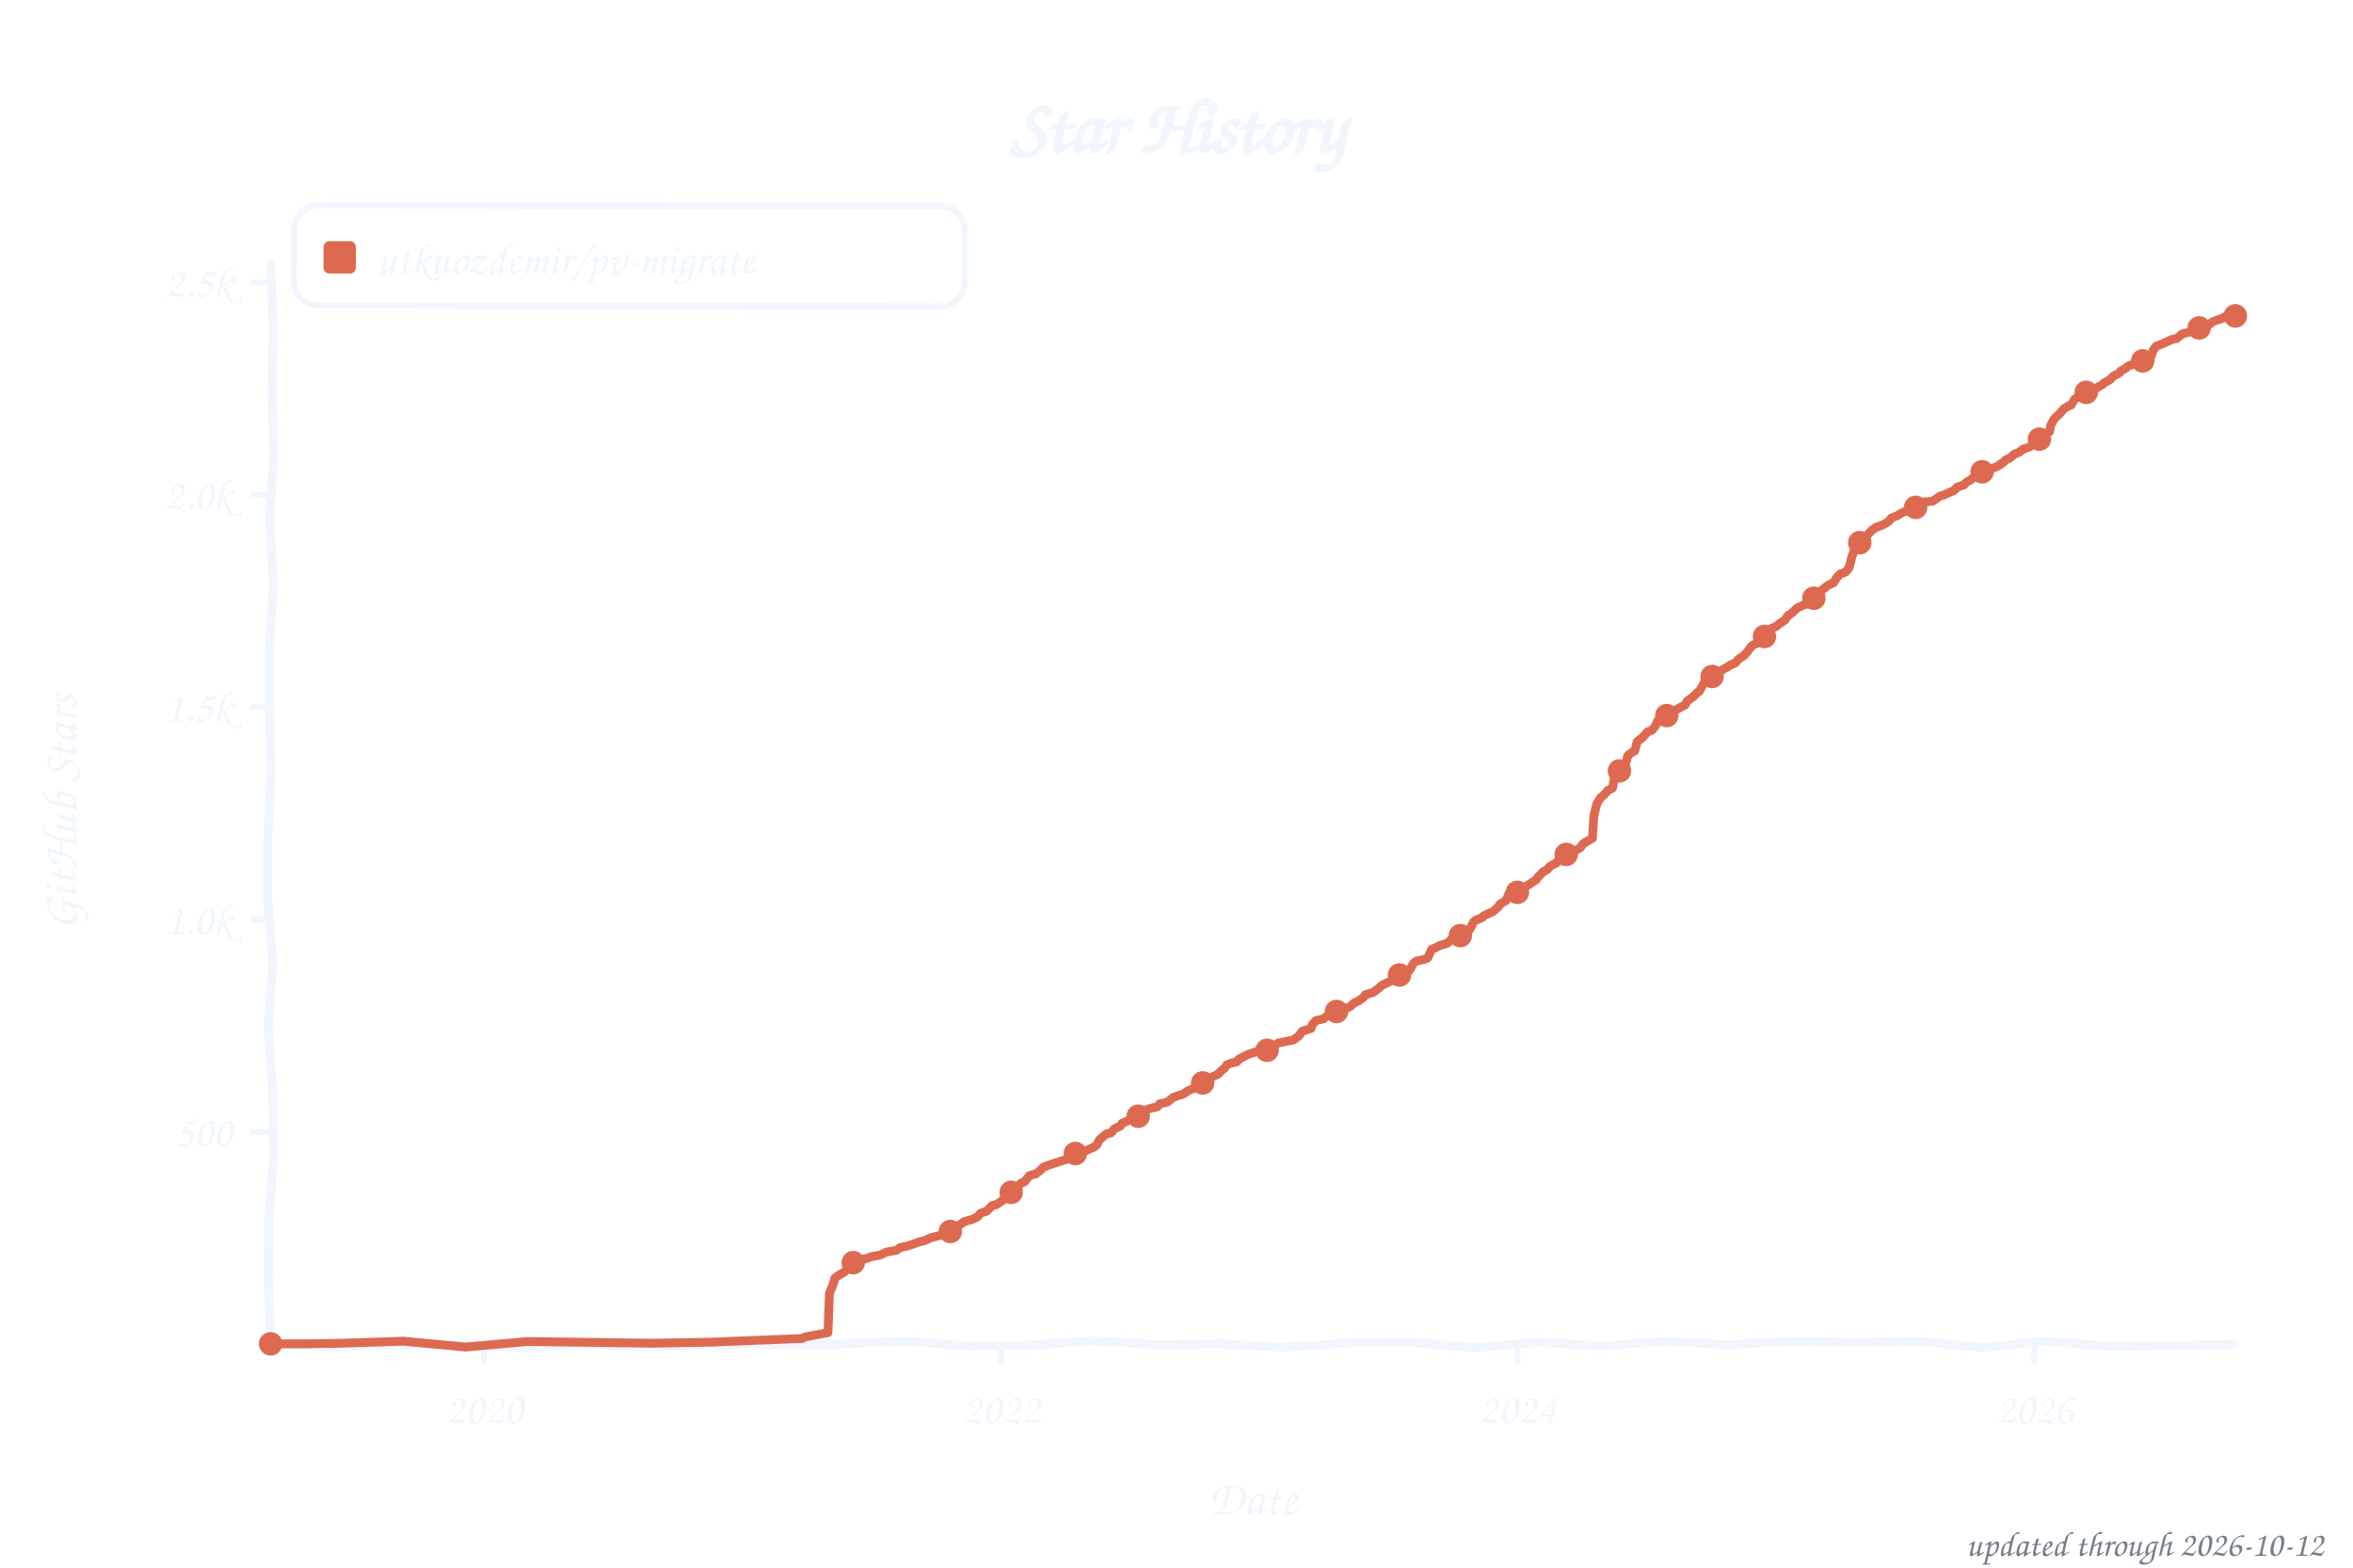
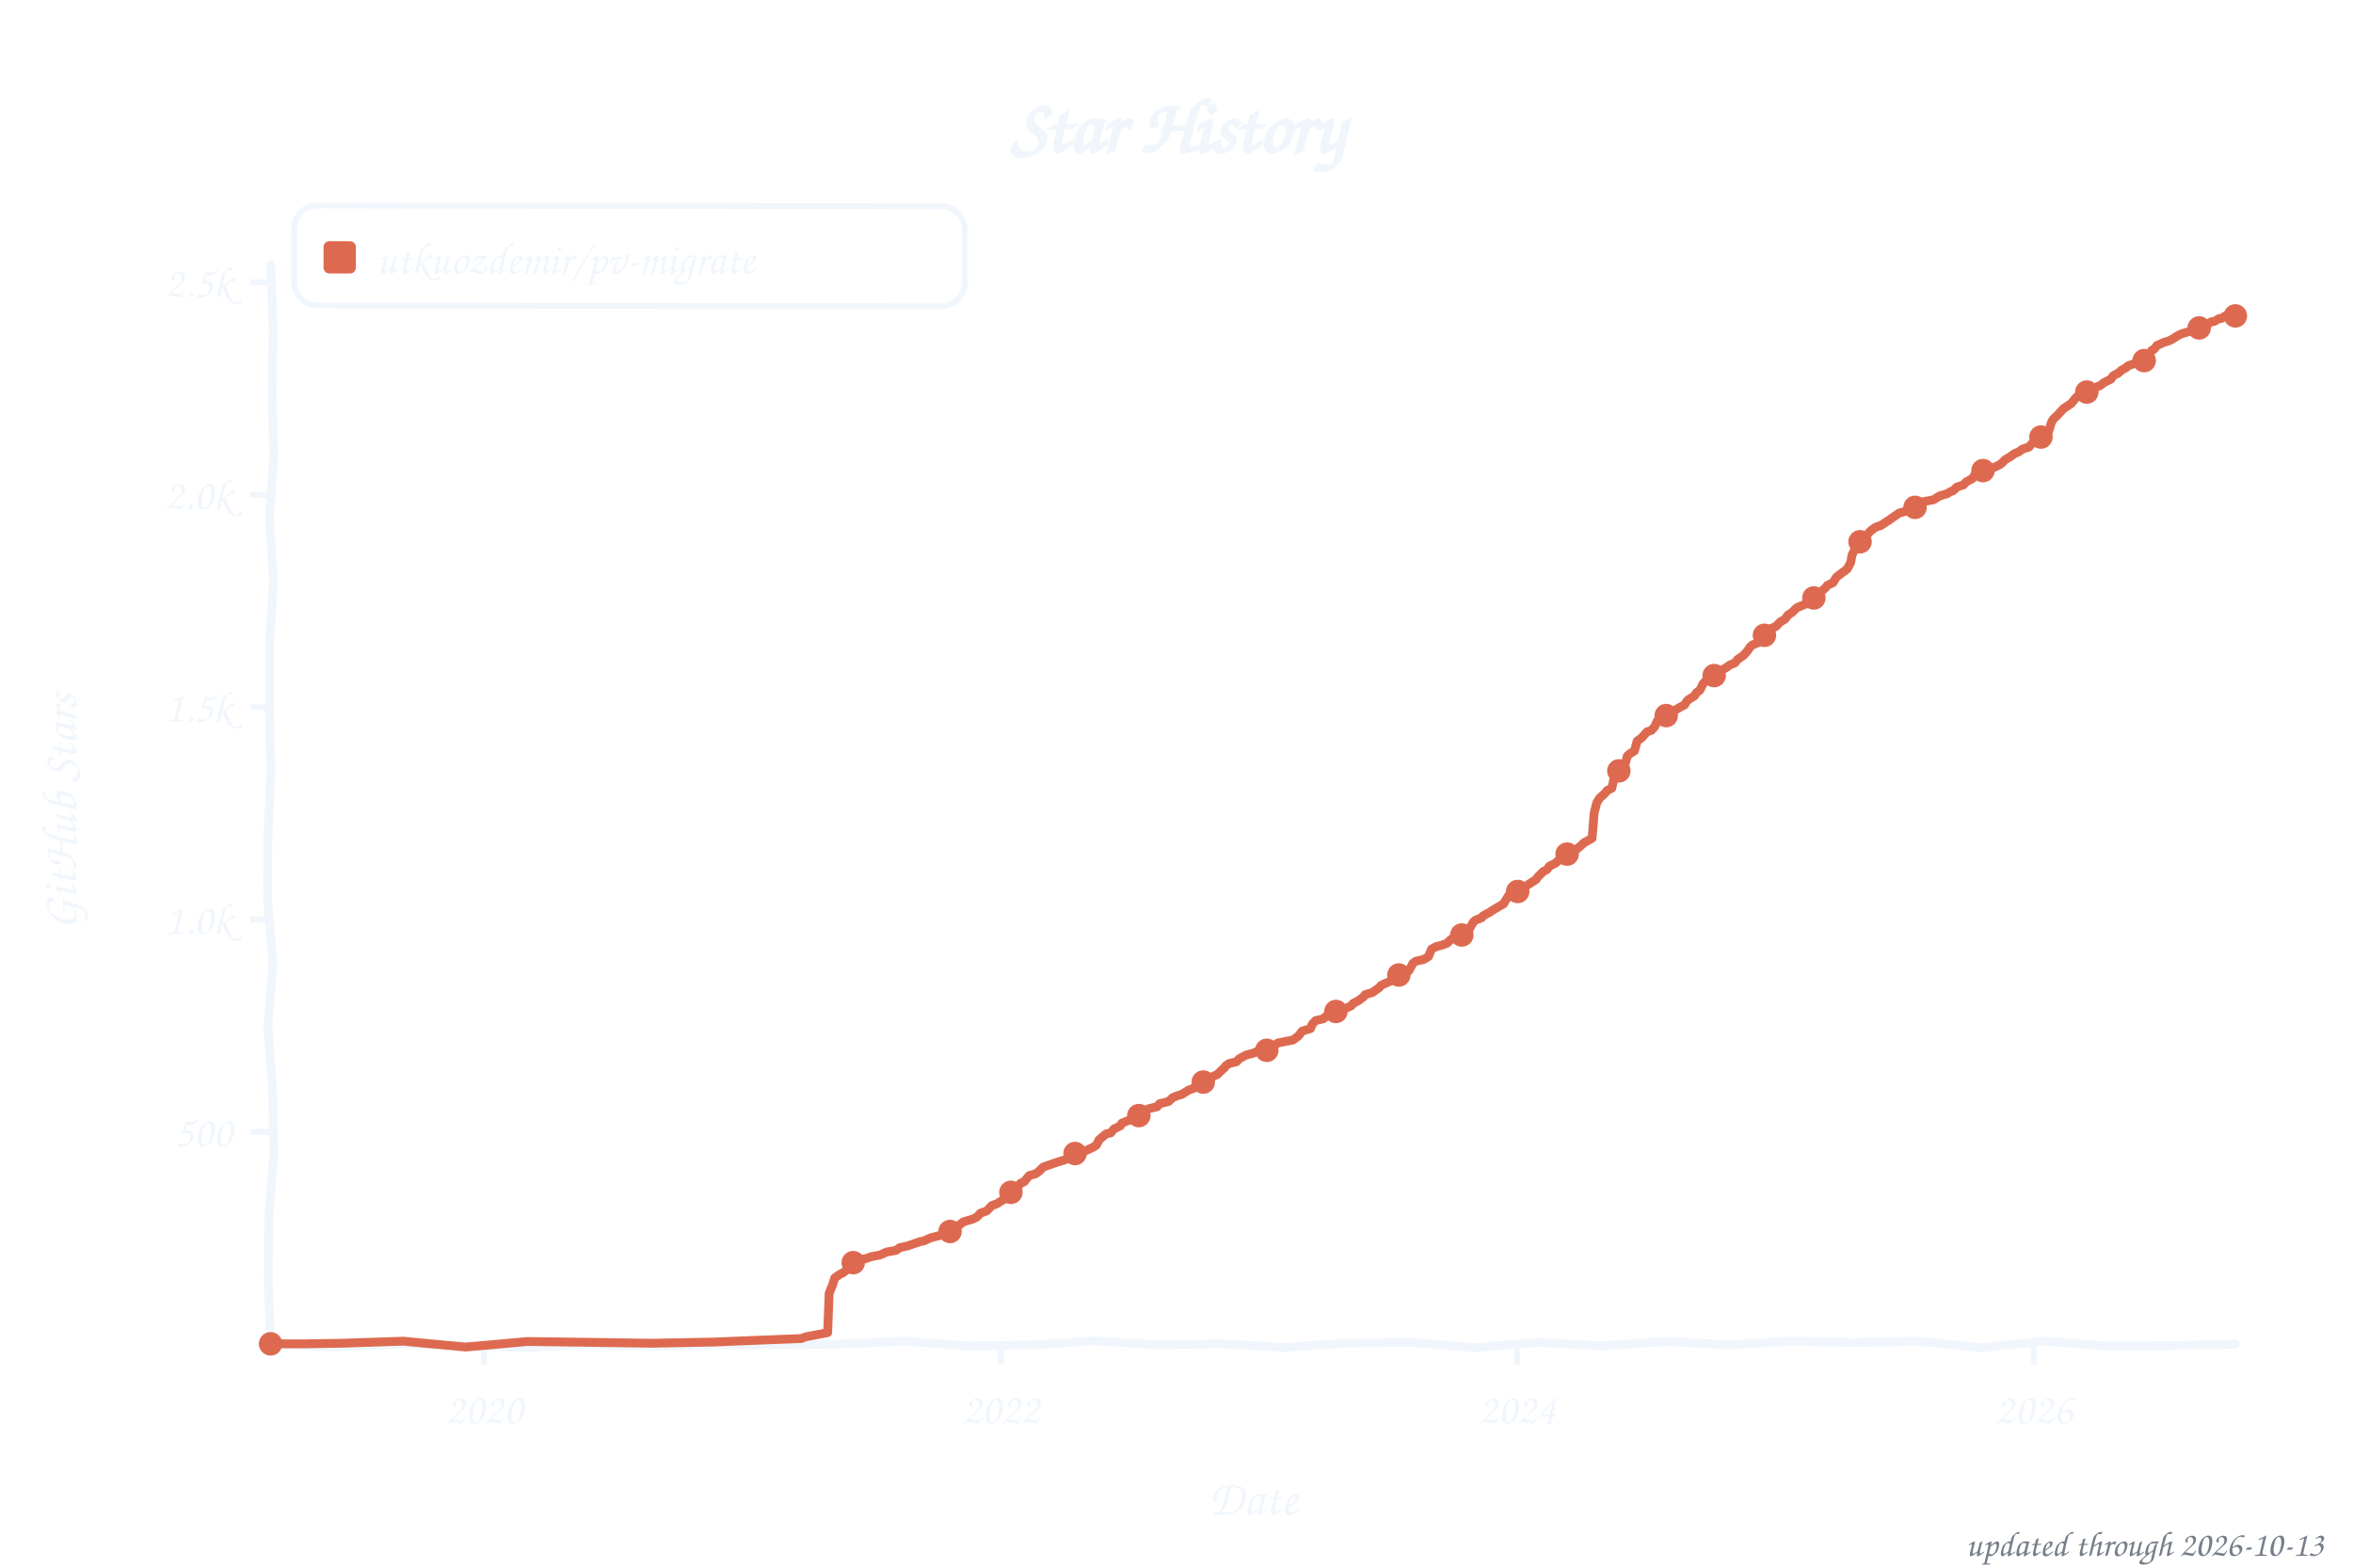
<svg xmlns="http://www.w3.org/2000/svg" width="800" height="533" viewBox="0 0 800 533" role="img" aria-label="Star history of utkuozdemir/pv-migrate">
  <style>text{font-family:"Comic Sans MS","Chalkboard SE","Comic Neue","Marker Felt",cursive}</style>
  <text x="400" y="52" font-size="26" font-weight="bold" text-anchor="middle" fill="#f0f6fc">Star History</text>
  <rect x="100" y="70" width="228" height="34" rx="8" fill="none" stroke="#f0f6fc" stroke-width="2" transform="rotate(0.09 214 87)" />
  <rect x="110" y="82" width="11" height="11" rx="2" fill="#dd6a50" />
  <text x="128" y="93" font-size="15" fill="#f0f6fc" textLength="189" lengthAdjust="spacingAndGlyphs">utkuozdemir/pv-migrate</text>
  <line x1="85" y1="384.8" x2="92" y2="384.8" stroke="#f0f6fc" stroke-width="2" />
  <text x="79" y="389.8" font-size="15" text-anchor="end" fill="#f0f6fc">500</text>
  <line x1="85" y1="312.6" x2="92" y2="312.6" stroke="#f0f6fc" stroke-width="2" />
  <text x="79" y="317.6" font-size="15" text-anchor="end" fill="#f0f6fc">1.0k</text>
  <line x1="85" y1="240.4" x2="92" y2="240.4" stroke="#f0f6fc" stroke-width="2" />
  <text x="79" y="245.4" font-size="15" text-anchor="end" fill="#f0f6fc">1.5k</text>
  <line x1="85" y1="168.2" x2="92" y2="168.2" stroke="#f0f6fc" stroke-width="2" />
  <text x="79" y="173.2" font-size="15" text-anchor="end" fill="#f0f6fc">2.0k</text>
  <line x1="85" y1="96.0" x2="92" y2="96.0" stroke="#f0f6fc" stroke-width="2" />
  <text x="79" y="101.0" font-size="15" text-anchor="end" fill="#f0f6fc">2.5k</text>
  <line x1="164.6" y1="457" x2="164.6" y2="464" stroke="#f0f6fc" stroke-width="2" />
  <text x="164.6" y="484" font-size="15" text-anchor="middle" fill="#f0f6fc">2020</text>
-   <line x1="340.4" y1="457" x2="340.4" y2="464" stroke="#f0f6fc" stroke-width="2" />
-   <text x="340.4" y="484" font-size="15" text-anchor="middle" fill="#f0f6fc">2022</text>
-   <line x1="515.9" y1="457" x2="515.9" y2="464" stroke="#f0f6fc" stroke-width="2" />
-   <text x="515.9" y="484" font-size="15" text-anchor="middle" fill="#f0f6fc">2024</text>
-   <line x1="691.7" y1="457" x2="691.7" y2="464" stroke="#f0f6fc" stroke-width="2" />
-   <text x="691.7" y="484" font-size="15" text-anchor="middle" fill="#f0f6fc">2026</text>
+   <line x1="340.3" y1="457" x2="340.3" y2="464" stroke="#f0f6fc" stroke-width="2" />
+   <text x="340.3" y="484" font-size="15" text-anchor="middle" fill="#f0f6fc">2022</text>
+   <line x1="515.8" y1="457" x2="515.8" y2="464" stroke="#f0f6fc" stroke-width="2" />
+   <text x="515.8" y="484" font-size="15" text-anchor="middle" fill="#f0f6fc">2024</text>
+   <line x1="691.5" y1="457" x2="691.5" y2="464" stroke="#f0f6fc" stroke-width="2" />
+   <text x="691.5" y="484" font-size="15" text-anchor="middle" fill="#f0f6fc">2026</text>
  <text x="426" y="515" font-size="17" text-anchor="middle" fill="#f0f6fc">Date</text>
  <text x="26" y="276" font-size="17" text-anchor="middle" fill="#f0f6fc" transform="rotate(-90 26 276)">GitHub Stars</text>
  <path d="M 92.0,90.0 L 92.9,111.6 L 92.5,133.2 L 93.1,154.8 L 91.6,176.4 L 93.0,197.9 L 91.6,219.5 L 91.6,241.1 L 92.1,262.7 L 91.1,284.3 L 91.0,305.9 L 92.8,327.5 L 91.1,349.1 L 92.7,370.6 L 93.1,392.2 L 91.4,413.8 L 91.2,435.4 L 92.0,457.0 L 113.5,458.0 L 135.1,457.0 L 156.6,457.5 L 178.2,458.2 L 199.7,457.0 L 221.3,457.8 L 242.8,457.2 L 264.4,457.2 L 285.9,457.0 L 307.5,456.0 L 329.0,457.6 L 350.6,457.3 L 372.1,455.9 L 393.7,457.2 L 415.2,456.9 L 436.8,458.1 L 458.3,456.6 L 479.9,456.4 L 501.4,458.2 L 523.0,456.4 L 544.5,457.6 L 566.1,456.1 L 587.6,457.2 L 609.2,456.0 L 630.7,456.5 L 652.3,456.0 L 673.8,458.2 L 695.4,456.0 L 716.9,457.7 L 738.5,457.5 L 760.0,457.0" fill="none" stroke="#f0f6fc" stroke-width="3" stroke-linecap="round" stroke-linejoin="round" />
-   <path d="M 92.0,456.9 L 104.0,456.9 L 116.0,456.7 L 137.2,456.0 L 158.3,458.0 L 179.4,456.1 L 200.5,456.4 L 221.6,456.7 L 242.8,456.3 L 257.2,455.7 L 272.6,455.1 L 274.0,454.5 L 281.5,453.1 L 282.0,439.7 L 283.2,436.8 L 283.9,434.5 L 285.6,433.3 L 286.8,432.7 L 287.7,431.9 L 288.7,429.6 L 291.6,428.4 L 294.2,428.0 L 296.2,427.3 L 299.3,426.7 L 301.4,425.7 L 304.8,425.1 L 306.0,424.2 L 308.7,423.6 L 312.7,422.2 L 314.2,421.9 L 316.3,420.9 L 320.9,419.7 L 322.4,418.9 L 324.5,417.9 L 326.0,416.7 L 327.7,415.4 L 330.8,414.5 L 332.2,413.8 L 333.4,412.5 L 335.6,411.7 L 337.3,409.9 L 338.7,409.6 L 340.2,408.6 L 341.4,407.8 L 342.6,406.5 L 344.7,404.9 L 346.2,403.4 L 347.1,402.3 L 348.3,401.8 L 350.0,399.7 L 352.2,399.1 L 353.4,398.2 L 354.8,396.8 L 356.7,396.1 L 359.4,395.2 L 363.2,394.0 L 364.2,393.8 L 365.4,392.3 L 366.8,391.9 L 369.3,391.2 L 371.9,390.0 L 372.9,389.3 L 373.8,387.5 L 376.2,385.5 L 377.7,385.2 L 378.9,383.8 L 381.0,382.8 L 381.5,381.9 L 383.9,380.9 L 385.1,380.5 L 386.8,379.6 L 388.2,378.7 L 389.9,377.3 L 390.9,376.9 L 393.5,376.3 L 394.3,375.3 L 396.9,374.7 L 398.8,373.2 L 400.5,372.5 L 402.0,372.1 L 404.4,370.6 L 405.8,370.1 L 407.2,368.8 L 408.9,368.2 L 410.6,366.8 L 411.8,366.3 L 414.0,365.3 L 415.4,363.9 L 416.4,363.1 L 417.1,362.1 L 418.1,361.6 L 420.5,361.0 L 421.2,360.1 L 422.6,359.4 L 424.3,358.5 L 427.4,357.5 L 430.8,357.1 L 432.5,356.5 L 433.7,355.2 L 434.7,354.6 L 439.7,353.6 L 441.6,352.2 L 442.8,350.6 L 445.7,349.7 L 446.2,348.3 L 447.4,347.0 L 450.0,346.4 L 451.0,345.5 L 453.7,344.9 L 454.6,343.8 L 457.3,343.1 L 459.2,342.1 L 460.1,341.2 L 462.1,340.2 L 463.8,338.9 L 464.2,338.2 L 466.9,337.4 L 469.0,335.8 L 469.8,335.0 L 472.6,333.7 L 474.3,333.1 L 476.0,331.2 L 477.0,330.9 L 479.1,330.1 L 480.6,327.5 L 481.5,326.8 L 484.2,326.2 L 485.4,325.7 L 486.8,322.7 L 487.8,322.4 L 489.2,321.6 L 492.1,320.7 L 493.3,319.5 L 494.5,318.8 L 497.2,317.9 L 498.1,317.1 L 499.6,316.2 L 501.0,313.5 L 501.7,312.9 L 503.9,312.0 L 504.4,311.4 L 506.1,310.6 L 507.5,310.0 L 509.4,308.4 L 509.9,307.5 L 512.1,306.1 L 513.0,303.9 L 516.2,303.1 L 518.1,301.9 L 519.1,301.2 L 520.5,300.3 L 522.4,299.0 L 522.9,298.2 L 524.8,296.3 L 526.0,295.7 L 527.0,294.5 L 529.2,293.4 L 529.6,292.8 L 530.8,292.4 L 531.8,290.9 L 534.9,289.6 L 536.1,288.9 L 537.3,288.2 L 538.3,286.8 L 541.4,285.0 L 541.9,277.4 L 542.9,273.3 L 544.1,271.3 L 545.5,270.1 L 546.7,268.7 L 548.2,268.0 L 549.1,263.5 L 550.6,262.1 L 551.8,260.9 L 552.5,260.5 L 553.4,257.0 L 554.4,256.1 L 555.8,255.3 L 556.6,252.2 L 558.3,250.9 L 560.2,248.8 L 561.6,248.3 L 562.8,246.9 L 563.5,245.2 L 565.2,244.7 L 567.2,242.9 L 568.1,242.4 L 570.3,241.1 L 571.7,240.3 L 572.9,239.7 L 573.6,238.4 L 574.4,237.8 L 575.8,236.8 L 577.0,235.5 L 577.7,235.1 L 579.2,232.5 L 580.4,231.2 L 581.8,230.3 L 583.3,229.6 L 584.2,228.6 L 585.4,227.8 L 587.3,226.8 L 588.3,226.1 L 590.0,225.4 L 591.0,224.2 L 592.9,222.9 L 594.1,221.6 L 595.3,219.9 L 596.0,219.3 L 597.7,218.6 L 598.7,217.0 L 600.8,215.6 L 602.3,213.7 L 603.9,213.0 L 604.9,212.1 L 606.8,210.9 L 608.0,209.2 L 609.0,208.6 L 610.4,207.3 L 611.2,206.6 L 613.3,205.7 L 614.8,205.2 L 615.7,204.3 L 617.4,202.9 L 617.9,202.1 L 618.8,201.6 L 619.6,200.5 L 621.5,199.0 L 623.4,198.1 L 624.4,196.5 L 625.6,195.2 L 627.5,194.5 L 628.7,193.0 L 629.7,189.0 L 630.6,186.8 L 631.6,185.8 L 632.6,184.2 L 634.0,182.9 L 635.0,181.8 L 636.2,180.5 L 637.8,179.3 L 639.8,178.6 L 641.0,178.0 L 642.2,177.2 L 643.1,176.1 L 645.1,175.3 L 646.7,174.3 L 648.9,173.5 L 651.1,172.7 L 652.3,171.8 L 653.0,170.8 L 657.1,170.4 L 659.7,168.6 L 660.9,168.3 L 663.3,167.2 L 664.3,166.8 L 665.5,165.6 L 667.7,164.9 L 668.6,163.9 L 669.8,163.3 L 671.5,162.0 L 673.0,160.7 L 674.9,159.8 L 677.5,159.2 L 679.2,158.5 L 681.1,157.2 L 681.9,156.4 L 683.5,155.6 L 684.7,154.5 L 686.4,153.8 L 687.9,152.7 L 690.0,152.0 L 690.7,151.4 L 691.7,150.2 L 693.4,149.3 L 695.1,147.8 L 696.8,146.8 L 697.2,144.7 L 698.4,142.4 L 699.6,141.3 L 700.4,140.5 L 701.8,138.9 L 703.3,138.0 L 704.2,137.7 L 705.2,135.9 L 706.9,134.6 L 708.3,133.7 L 710.0,133.1 L 711.7,132.7 L 713.6,131.4 L 714.6,130.9 L 715.5,130.1 L 717.4,129.1 L 718.6,127.8 L 720.6,126.8 L 721.0,126.2 L 722.7,125.2 L 723.7,124.4 L 725.6,123.7 L 727.3,122.9 L 729.7,122.4 L 731.1,121.7 L 732.1,119.0 L 733.1,117.7 L 735.2,116.9 L 736.9,116.1 L 738.8,115.3 L 740.0,115.1 L 742.0,113.5 L 743.2,113.2 L 746.1,112.5 L 746.8,111.9 L 747.7,111.5 L 748.7,110.9 L 749.9,110.7 L 750.9,110.3 L 751.3,110.2 L 752.3,109.4 L 753.3,109.0 L 754.2,108.7 L 755.4,108.3 L 756.4,107.7 L 757.4,107.3 L 758.1,107.3 L 759.0,107.3 L 760.0,107.4" fill="none" stroke="#dd6a50" stroke-width="3" stroke-linecap="round" stroke-linejoin="round" />
+   <path d="M 92.0,456.9 L 104.0,456.9 L 116.0,456.7 L 137.1,456.0 L 158.3,458.0 L 179.4,456.1 L 200.5,456.4 L 221.6,456.7 L 242.7,456.3 L 257.1,455.7 L 272.5,455.1 L 274.0,454.5 L 281.4,453.1 L 281.9,439.7 L 283.1,436.8 L 283.8,434.5 L 285.5,433.3 L 286.7,432.7 L 287.7,431.9 L 288.6,429.6 L 291.5,428.4 L 294.2,428.0 L 296.1,427.3 L 299.2,426.7 L 301.4,425.7 L 304.7,425.1 L 305.9,424.2 L 308.6,423.6 L 312.7,422.2 L 314.1,421.9 L 316.3,420.9 L 320.8,419.7 L 322.3,418.9 L 324.4,417.9 L 325.9,416.7 L 327.6,415.4 L 330.7,414.5 L 332.1,413.8 L 333.3,412.5 L 335.5,411.7 L 337.2,409.9 L 338.9,409.3 L 340.5,408.3 L 341.3,407.8 L 342.5,406.5 L 344.6,404.9 L 346.1,403.4 L 347.0,402.3 L 348.2,401.8 L 349.9,399.7 L 352.1,399.1 L 353.3,398.2 L 354.7,396.8 L 356.7,396.1 L 359.3,395.2 L 363.1,394.0 L 364.1,393.8 L 365.3,392.3 L 367.5,391.7 L 369.2,391.2 L 371.8,390.0 L 372.8,389.3 L 373.7,387.5 L 376.1,385.5 L 377.6,385.2 L 378.8,383.8 L 380.9,382.8 L 381.4,381.9 L 383.8,380.9 L 385.0,380.5 L 386.7,379.6 L 388.1,378.7 L 389.8,377.3 L 390.8,376.9 L 393.4,376.3 L 394.2,375.3 L 397.3,374.5 L 398.7,373.2 L 400.4,372.5 L 401.8,372.1 L 404.2,370.6 L 405.7,370.1 L 406.6,369.1 L 408.8,368.2 L 410.5,366.8 L 411.7,366.3 L 413.9,365.3 L 415.3,363.9 L 416.3,363.1 L 416.7,362.4 L 417.9,361.6 L 420.4,361.0 L 421.3,360.0 L 423.7,358.7 L 426.1,358.1 L 427.3,357.5 L 430.7,357.1 L 432.4,356.5 L 433.6,355.2 L 434.5,354.6 L 439.6,353.6 L 441.5,352.2 L 442.7,350.6 L 445.6,349.7 L 446.1,348.3 L 447.3,347.0 L 449.9,346.4 L 450.9,345.5 L 453.5,344.9 L 455.4,343.5 L 457.4,342.9 L 459.5,341.9 L 460.0,341.2 L 461.9,340.2 L 463.6,338.9 L 464.1,338.2 L 466.7,337.4 L 468.9,335.8 L 469.6,335.0 L 472.5,333.7 L 474.2,333.1 L 475.9,331.2 L 476.8,330.9 L 479.0,330.1 L 480.4,327.5 L 481.4,326.8 L 484.1,326.2 L 485.7,325.2 L 486.7,322.7 L 488.4,321.8 L 490.1,321.4 L 492.0,320.7 L 493.2,319.5 L 494.4,318.8 L 497.0,317.9 L 498.0,317.1 L 499.4,316.2 L 500.9,313.5 L 501.6,312.9 L 503.8,312.0 L 504.2,311.4 L 506.6,310.1 L 507.6,309.4 L 509.3,308.4 L 511.2,307.3 L 511.9,306.1 L 513.4,303.8 L 517.2,302.6 L 518.2,301.6 L 518.9,301.2 L 520.3,300.3 L 522.3,299.0 L 522.8,298.2 L 524.7,296.3 L 525.9,295.7 L 526.8,294.5 L 529.0,293.4 L 529.5,292.8 L 531.2,292.0 L 531.9,290.8 L 534.8,289.6 L 536.2,288.6 L 537.4,287.6 L 538.6,286.5 L 541.3,285.0 L 542.0,276.4 L 542.9,272.9 L 543.9,271.3 L 545.3,270.1 L 546.5,268.7 L 548.0,268.0 L 549.0,263.5 L 550.4,262.1 L 551.6,260.9 L 552.3,260.5 L 553.3,257.0 L 554.5,256.0 L 555.7,255.3 L 556.6,252.0 L 558.1,250.9 L 560.0,248.8 L 561.5,248.3 L 562.7,246.9 L 563.4,245.2 L 565.1,244.7 L 567.0,242.9 L 567.9,242.4 L 570.1,241.1 L 571.5,240.3 L 572.7,239.7 L 573.5,238.4 L 574.2,237.8 L 576.1,236.6 L 576.8,235.5 L 578.0,234.6 L 579.0,232.5 L 580.2,231.2 L 581.9,230.0 L 583.1,229.6 L 584.0,228.6 L 585.7,227.7 L 587.2,226.8 L 588.1,226.1 L 589.8,225.4 L 590.8,224.2 L 592.7,222.9 L 593.9,221.6 L 595.1,219.9 L 595.8,219.3 L 597.5,218.6 L 598.9,216.7 L 600.6,215.6 L 602.1,213.7 L 603.8,213.0 L 605.2,211.5 L 606.9,210.5 L 607.8,209.2 L 609.3,208.2 L 610.7,206.8 L 611.2,206.5 L 613.1,205.7 L 614.6,205.2 L 615.5,204.3 L 617.2,202.9 L 617.7,202.1 L 618.7,201.6 L 620.8,199.7 L 621.3,199.0 L 623.2,198.1 L 624.4,196.2 L 626.1,194.9 L 628.0,193.5 L 629.2,191.3 L 629.7,188.6 L 630.7,186.7 L 631.9,185.1 L 632.6,183.9 L 633.8,182.9 L 634.8,181.8 L 636.0,180.5 L 637.6,179.3 L 639.6,178.6 L 641.5,177.3 L 642.2,176.9 L 643.4,176.0 L 645.8,174.4 L 647.0,174.1 L 649.2,173.3 L 650.9,172.7 L 652.1,171.8 L 653.3,170.7 L 657.4,169.9 L 659.5,168.6 L 661.9,167.9 L 663.1,167.2 L 664.1,166.8 L 665.3,165.6 L 667.5,164.9 L 668.4,163.9 L 670.6,162.7 L 671.5,161.3 L 673.7,160.4 L 675.9,159.4 L 677.6,159.1 L 679.7,158.1 L 680.9,157.2 L 681.6,156.4 L 683.6,155.2 L 684.8,154.3 L 686.4,153.6 L 687.6,152.7 L 689.8,152.0 L 691.0,150.6 L 691.5,150.2 L 693.2,149.3 L 694.9,147.8 L 696.5,146.8 L 697.5,143.5 L 698.2,142.4 L 699.4,141.3 L 700.6,140.0 L 701.6,138.9 L 703.0,138.0 L 704.2,137.2 L 705.9,135.1 L 706.6,134.6 L 708.1,133.7 L 711.2,132.8 L 712.2,131.8 L 713.8,131.2 L 714.3,130.9 L 715.3,130.1 L 717.7,128.9 L 718.4,127.8 L 720.3,126.8 L 721.1,126.0 L 723.0,124.9 L 723.5,124.4 L 725.4,123.7 L 727.1,122.9 L 730.0,122.3 L 731.6,119.1 L 732.4,118.7 L 733.3,117.5 L 735.7,116.4 L 737.4,115.9 L 738.6,115.3 L 740.3,114.2 L 741.7,113.5 L 745.1,112.5 L 745.8,112.5 L 747.0,111.9 L 747.5,111.5 L 748.5,110.9 L 749.7,110.7 L 750.6,110.3 L 751.8,109.4 L 752.8,109.3 L 753.5,108.9 L 754.5,108.3 L 755.2,108.3 L 756.6,107.4 L 757.1,107.3 L 758.1,107.3 L 759.5,107.3 L 760.0,107.4" fill="none" stroke="#dd6a50" stroke-width="3" stroke-linecap="round" stroke-linejoin="round" />
  <circle cx="92.0" cy="456.9" r="4" fill="#dd6a50" />
  <circle cx="290.1" cy="429.3" r="4" fill="#dd6a50" />
-   <circle cx="323.1" cy="418.7" r="4" fill="#dd6a50" />
-   <circle cx="343.8" cy="405.4" r="4" fill="#dd6a50" />
-   <circle cx="365.6" cy="392.2" r="4" fill="#dd6a50" />
-   <circle cx="387.0" cy="379.5" r="4" fill="#dd6a50" />
-   <circle cx="408.9" cy="368.2" r="4" fill="#dd6a50" />
-   <circle cx="430.8" cy="357.1" r="4" fill="#dd6a50" />
-   <circle cx="454.4" cy="343.9" r="4" fill="#dd6a50" />
-   <circle cx="475.8" cy="331.5" r="4" fill="#dd6a50" />
-   <circle cx="496.5" cy="318.1" r="4" fill="#dd6a50" />
-   <circle cx="515.9" cy="303.4" r="4" fill="#dd6a50" />
-   <circle cx="532.5" cy="290.5" r="4" fill="#dd6a50" />
-   <circle cx="550.6" cy="262.1" r="4" fill="#dd6a50" />
-   <circle cx="566.7" cy="243.3" r="4" fill="#dd6a50" />
-   <circle cx="582.1" cy="230.0" r="4" fill="#dd6a50" />
-   <circle cx="599.9" cy="216.4" r="4" fill="#dd6a50" />
-   <circle cx="616.7" cy="203.4" r="4" fill="#dd6a50" />
-   <circle cx="632.3" cy="184.5" r="4" fill="#dd6a50" />
-   <circle cx="651.3" cy="172.5" r="4" fill="#dd6a50" />
-   <circle cx="673.9" cy="160.4" r="4" fill="#dd6a50" />
-   <circle cx="693.4" cy="149.3" r="4" fill="#dd6a50" />
-   <circle cx="709.3" cy="133.4" r="4" fill="#dd6a50" />
-   <circle cx="728.5" cy="122.7" r="4" fill="#dd6a50" />
+   <circle cx="323.0" cy="418.7" r="4" fill="#dd6a50" />
+   <circle cx="343.7" cy="405.4" r="4" fill="#dd6a50" />
+   <circle cx="365.5" cy="392.2" r="4" fill="#dd6a50" />
+   <circle cx="387.2" cy="379.3" r="4" fill="#dd6a50" />
+   <circle cx="409.1" cy="367.9" r="4" fill="#dd6a50" />
+   <circle cx="430.7" cy="357.1" r="4" fill="#dd6a50" />
+   <circle cx="454.2" cy="343.9" r="4" fill="#dd6a50" />
+   <circle cx="475.6" cy="331.5" r="4" fill="#dd6a50" />
+   <circle cx="497.0" cy="317.9" r="4" fill="#dd6a50" />
+   <circle cx="516.0" cy="303.1" r="4" fill="#dd6a50" />
+   <circle cx="532.8" cy="290.4" r="4" fill="#dd6a50" />
+   <circle cx="550.4" cy="262.1" r="4" fill="#dd6a50" />
+   <circle cx="566.5" cy="243.3" r="4" fill="#dd6a50" />
+   <circle cx="582.8" cy="229.7" r="4" fill="#dd6a50" />
+   <circle cx="599.9" cy="216.0" r="4" fill="#dd6a50" />
+   <circle cx="616.7" cy="203.3" r="4" fill="#dd6a50" />
+   <circle cx="632.4" cy="184.2" r="4" fill="#dd6a50" />
+   <circle cx="651.1" cy="172.5" r="4" fill="#dd6a50" />
+   <circle cx="674.2" cy="160.0" r="4" fill="#dd6a50" />
+   <circle cx="693.9" cy="148.6" r="4" fill="#dd6a50" />
+   <circle cx="709.5" cy="133.3" r="4" fill="#dd6a50" />
+   <circle cx="729.0" cy="122.6" r="4" fill="#dd6a50" />
  <circle cx="747.7" cy="111.5" r="4" fill="#dd6a50" />
  <circle cx="760.0" cy="107.4" r="4" fill="#dd6a50" />
-   <text x="790" y="529" font-size="12" text-anchor="end" fill="#767e89">updated through 2026-10-12</text>
+   <text x="790" y="529" font-size="12" text-anchor="end" fill="#767e89">updated through 2026-10-13</text>
</svg>
